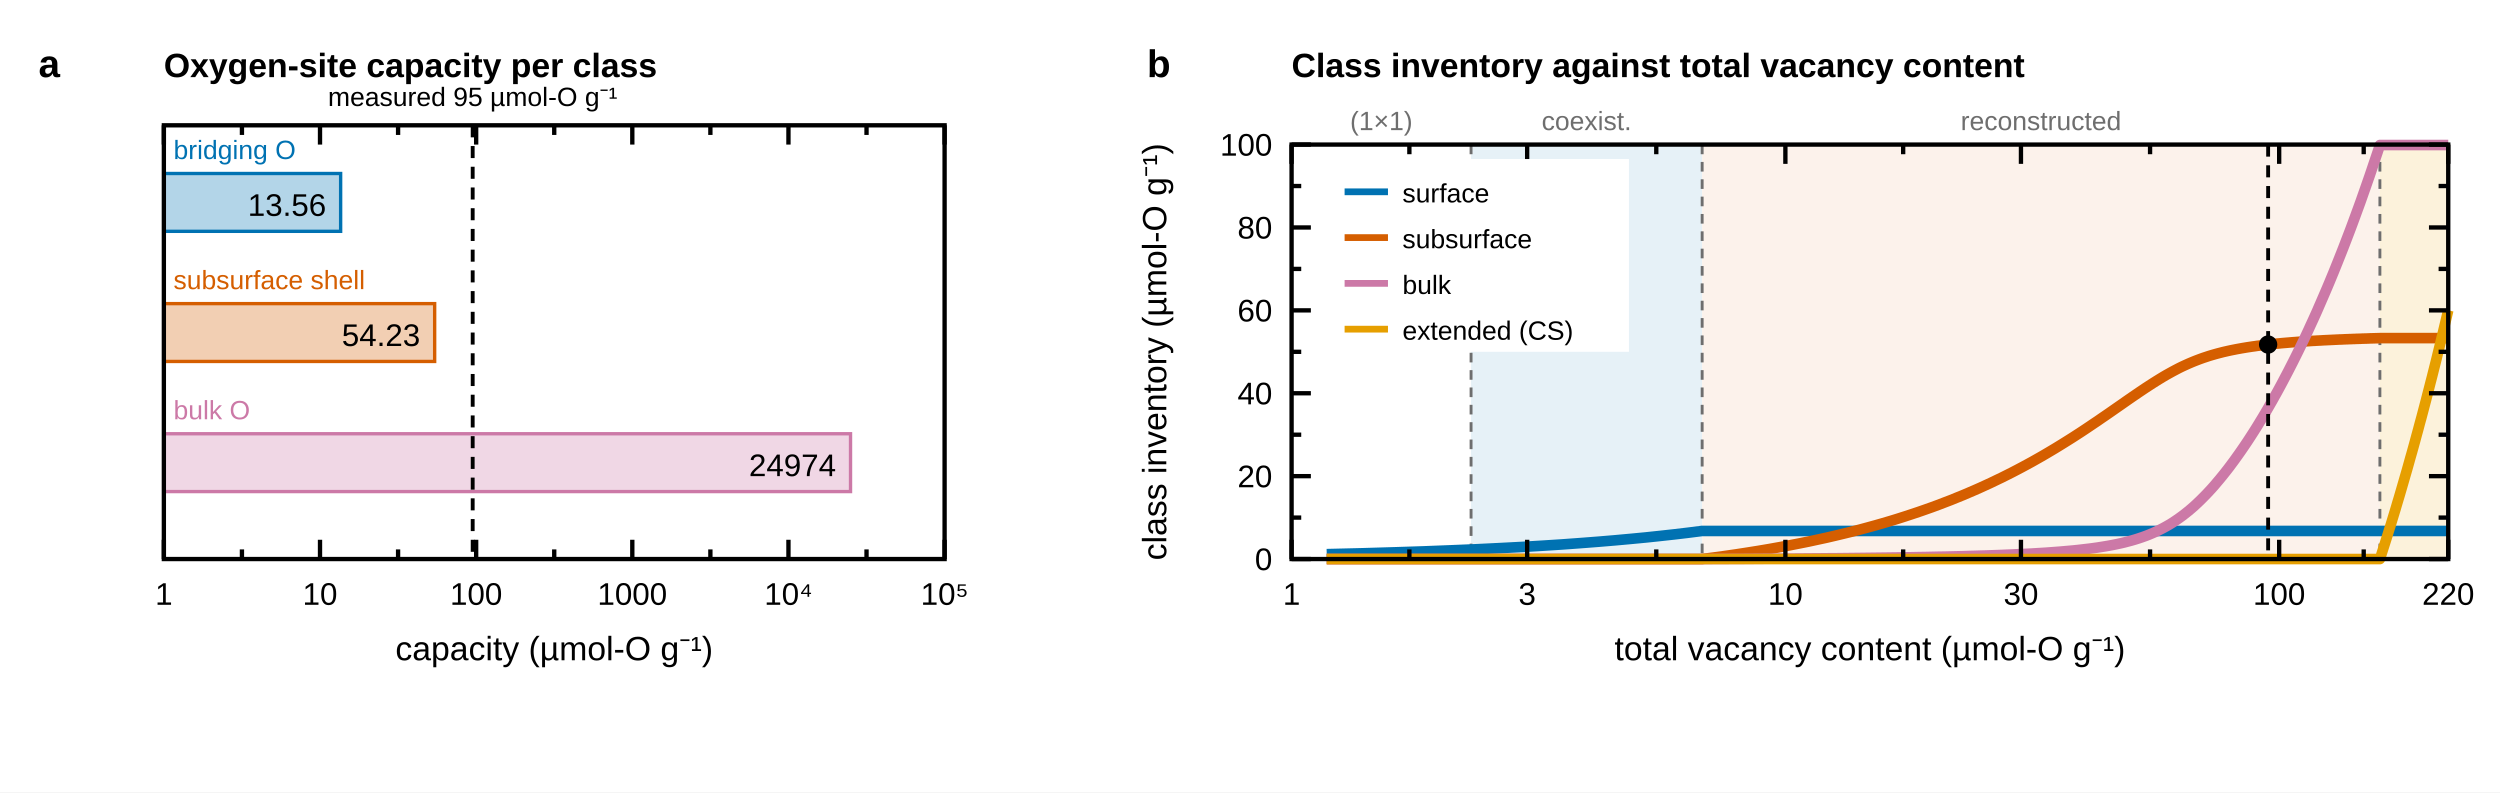
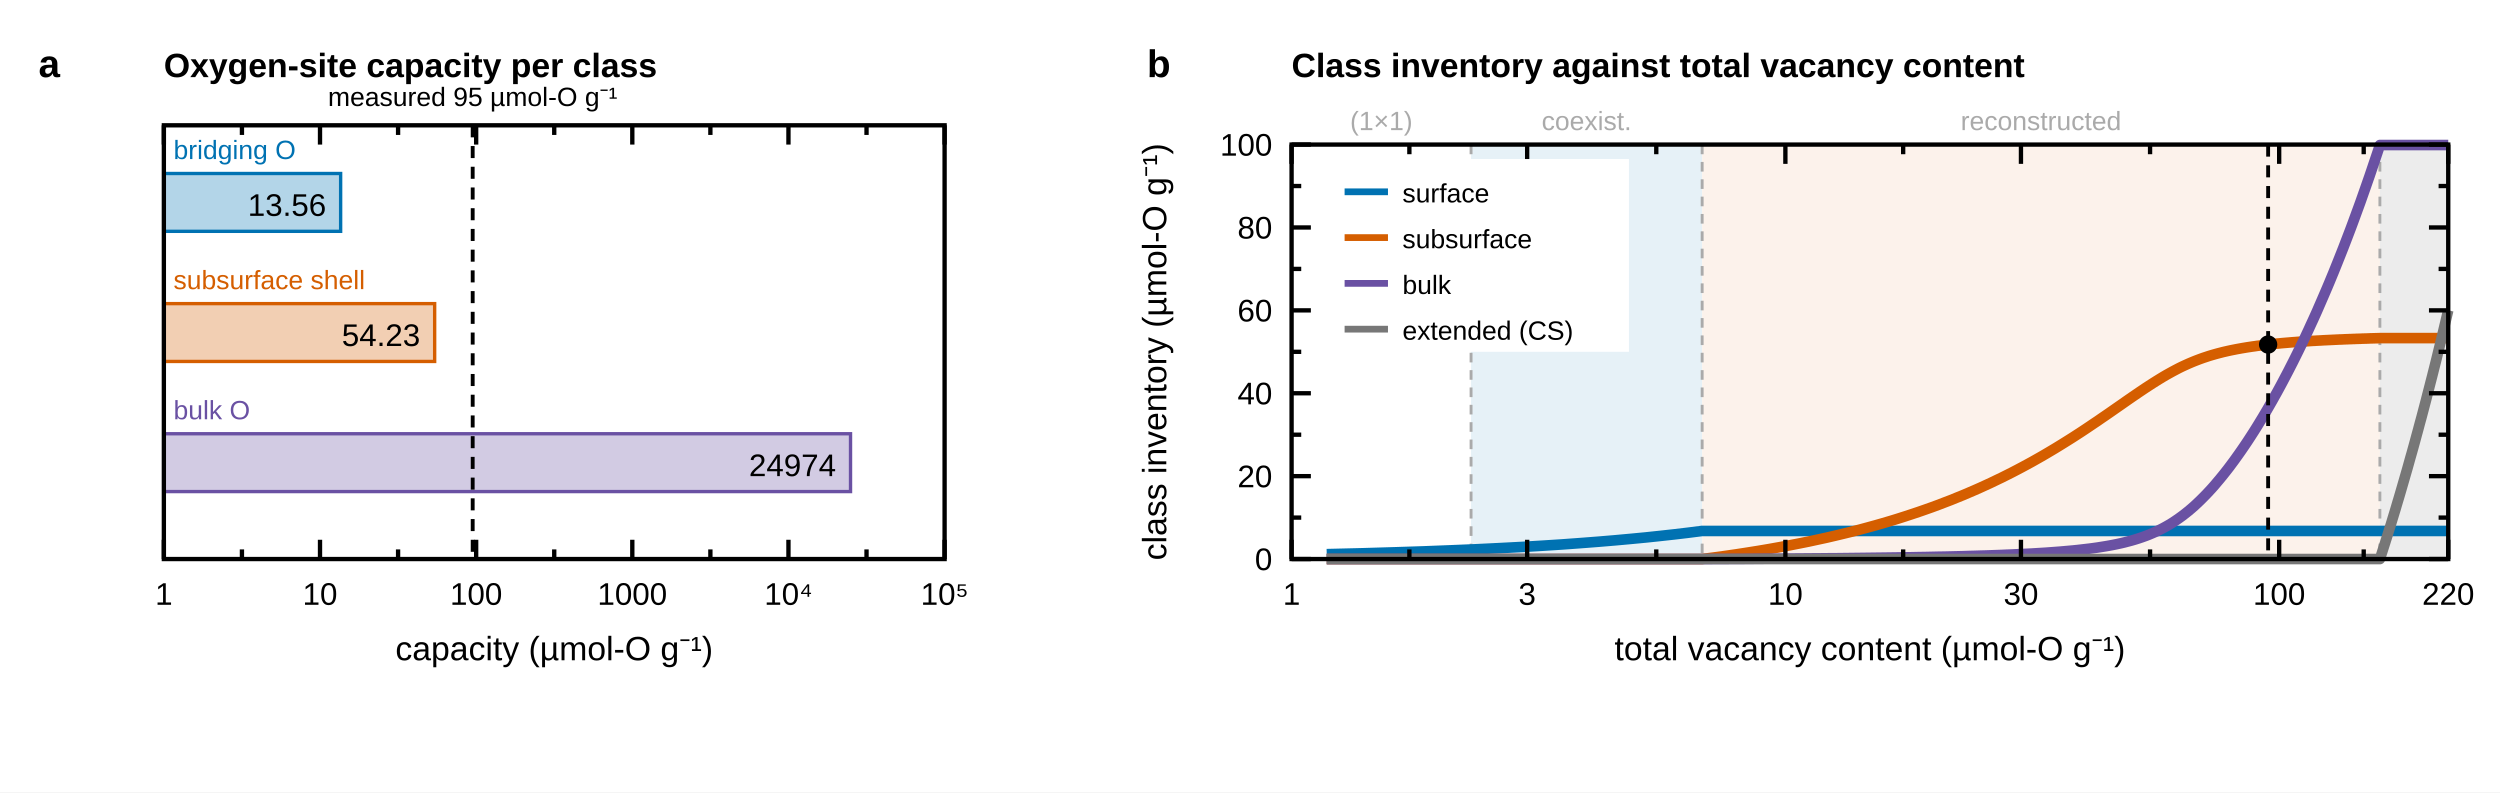
- <svg xmlns="http://www.w3.org/2000/svg" width="183mm" height="58mm" viewBox="0 0 518.74 164.41" data-width-mm="183" data-height-mm="58">
+ <svg xmlns="http://www.w3.org/2000/svg" width="183mm" height="58mm" viewBox="0 0 518.74 164.41" data-width-mm="183" data-height-mm="58" data-kind="plate">
  <rect x="0" y="0" width="518.74" height="164.41" fill="#FFFFFF" />
  <text x="8" y="16" font-family="Arial, Helvetica, sans-serif" font-size="8" font-weight="bold" fill="#000000">a</text>
  <text x="34" y="16" font-family="Arial, Helvetica, sans-serif" font-size="7" font-weight="bold" fill="#000000">Oxygen-site capacity per class</text>
  <rect x="34" y="36" width="36.68" height="12" fill="#b3d5e8" stroke="#0072B2" stroke-width="0.7" />
  <text x="36" y="33" font-family="Arial, Helvetica, sans-serif" font-size="5.5" fill="#0072B2">bridging O</text>
  <text x="67.68" y="44.8" font-family="Arial, Helvetica, sans-serif" font-size="6.5" text-anchor="end" fill="#000000">13.56</text>
  <rect x="34" y="63" width="56.19" height="12" fill="#f2cfb3" stroke="#D55E00" stroke-width="0.7" />
  <text x="36" y="60" font-family="Arial, Helvetica, sans-serif" font-size="5.5" fill="#D55E00">subsurface shell</text>
  <text x="87.19" y="71.8" font-family="Arial, Helvetica, sans-serif" font-size="6.5" text-anchor="end" fill="#000000">54.23</text>
-   <rect x="34" y="90" width="142.48" height="12" fill="#f0d7e5" stroke="#CC79A7" stroke-width="0.7" />
-   <text x="36" y="87" font-family="Arial, Helvetica, sans-serif" font-size="5.5" fill="#CC79A7">bulk O</text>
+   <rect x="34" y="90" width="142.48" height="12" fill="#d2cbe3" stroke="#6A51A3" stroke-width="0.7" />
+   <text x="36" y="87" font-family="Arial, Helvetica, sans-serif" font-size="5.5" fill="#6A51A3">bulk O</text>
  <text x="173.48" y="98.8" font-family="Arial, Helvetica, sans-serif" font-size="6.5" text-anchor="end" fill="#000000">24974</text>
  <line x1="98.08" y1="26" x2="98.08" y2="116" stroke="#000000" stroke-width="0.8" stroke-dasharray="2.5 1.8" />
  <text x="98.08" y="22" font-family="Arial, Helvetica, sans-serif" font-size="5.5" text-anchor="middle" fill="#000000">measured 95 µmol-O g⁻¹</text>
  <rect x="34" y="26" width="162" height="90" fill="none" stroke="#000000" stroke-width="0.9" />
  <line x1="34" y1="116" x2="34" y2="112" stroke="#000000" stroke-width="0.9" />
  <line x1="34" y1="26" x2="34" y2="30" stroke="#000000" stroke-width="0.9" />
  <text x="34" y="125.5" font-family="Arial, Helvetica, sans-serif" font-size="6.5" text-anchor="middle" fill="#000000">1</text>
  <line x1="66.4" y1="116" x2="66.4" y2="112" stroke="#000000" stroke-width="0.9" />
  <line x1="66.4" y1="26" x2="66.4" y2="30" stroke="#000000" stroke-width="0.9" />
  <text x="66.4" y="125.5" font-family="Arial, Helvetica, sans-serif" font-size="6.5" text-anchor="middle" fill="#000000">10</text>
  <line x1="98.8" y1="116" x2="98.8" y2="112" stroke="#000000" stroke-width="0.9" />
  <line x1="98.8" y1="26" x2="98.8" y2="30" stroke="#000000" stroke-width="0.9" />
  <text x="98.8" y="125.5" font-family="Arial, Helvetica, sans-serif" font-size="6.5" text-anchor="middle" fill="#000000">100</text>
  <line x1="131.2" y1="116" x2="131.2" y2="112" stroke="#000000" stroke-width="0.9" />
  <line x1="131.2" y1="26" x2="131.2" y2="30" stroke="#000000" stroke-width="0.9" />
  <text x="131.2" y="125.5" font-family="Arial, Helvetica, sans-serif" font-size="6.5" text-anchor="middle" fill="#000000">1000</text>
  <line x1="163.6" y1="116" x2="163.6" y2="112" stroke="#000000" stroke-width="0.9" />
  <line x1="163.6" y1="26" x2="163.6" y2="30" stroke="#000000" stroke-width="0.9" />
  <text x="163.6" y="125.5" font-family="Arial, Helvetica, sans-serif" font-size="6.5" text-anchor="middle" fill="#000000">10⁴</text>
  <line x1="196" y1="116" x2="196" y2="112" stroke="#000000" stroke-width="0.9" />
  <line x1="196" y1="26" x2="196" y2="30" stroke="#000000" stroke-width="0.9" />
  <text x="196" y="125.5" font-family="Arial, Helvetica, sans-serif" font-size="6.5" text-anchor="middle" fill="#000000">10⁵</text>
  <line x1="50.2" y1="116" x2="50.2" y2="114" stroke="#000000" stroke-width="0.9" />
  <line x1="50.2" y1="26" x2="50.2" y2="28" stroke="#000000" stroke-width="0.9" />
  <line x1="82.6" y1="116" x2="82.6" y2="114" stroke="#000000" stroke-width="0.9" />
  <line x1="82.6" y1="26" x2="82.6" y2="28" stroke="#000000" stroke-width="0.9" />
  <line x1="115" y1="116" x2="115" y2="114" stroke="#000000" stroke-width="0.9" />
  <line x1="115" y1="26" x2="115" y2="28" stroke="#000000" stroke-width="0.9" />
  <line x1="147.4" y1="116" x2="147.4" y2="114" stroke="#000000" stroke-width="0.9" />
  <line x1="147.4" y1="26" x2="147.4" y2="28" stroke="#000000" stroke-width="0.9" />
  <line x1="179.8" y1="116" x2="179.8" y2="114" stroke="#000000" stroke-width="0.9" />
  <line x1="179.8" y1="26" x2="179.8" y2="28" stroke="#000000" stroke-width="0.9" />
  <text x="115" y="137" font-family="Arial, Helvetica, sans-serif" font-size="7" text-anchor="middle" fill="#000000">capacity (µmol-O g⁻¹)</text>
  <text x="238" y="16" font-family="Arial, Helvetica, sans-serif" font-size="8" font-weight="bold" fill="#000000">b</text>
  <text x="268" y="16" font-family="Arial, Helvetica, sans-serif" font-size="7" font-weight="bold" fill="#000000">Class inventory against total vacancy content</text>
  <rect x="268" y="30" width="37.24" height="86" fill="#FFFFFF" />
  <rect x="305.24" y="30" width="47.95" height="86" fill="#e6f1f7" />
  <rect x="353.19" y="30" width="140.64" height="86" fill="#fcf2eb" />
-   <rect x="493.82" y="30" width="14.18" height="86" fill="#fcf2db" />
-   <text x="286.62" y="27" font-family="Arial, Helvetica, sans-serif" font-size="5.5" text-anchor="middle" fill="#6E6E6E">(1×1)</text>
-   <text x="329.21" y="27" font-family="Arial, Helvetica, sans-serif" font-size="5.5" text-anchor="middle" fill="#6E6E6E">coexist.</text>
-   <text x="423.5" y="27" font-family="Arial, Helvetica, sans-serif" font-size="5.5" text-anchor="middle" fill="#6E6E6E">reconstructed</text>
-   <line x1="305.24" y1="30" x2="305.24" y2="116" stroke="#6E6E6E" stroke-width="0.6" stroke-dasharray="2 1.6" />
-   <line x1="353.19" y1="30" x2="353.19" y2="116" stroke="#6E6E6E" stroke-width="0.6" stroke-dasharray="2 1.6" />
-   <line x1="493.82" y1="30" x2="493.82" y2="116" stroke="#6E6E6E" stroke-width="0.6" stroke-dasharray="2 1.6" />
+   <rect x="493.82" y="30" width="14.18" height="86" fill="#ececec" />
+   <text x="286.62" y="27" font-family="Arial, Helvetica, sans-serif" font-size="5.5" text-anchor="middle" fill="#AAAAAA">(1×1)</text>
+   <text x="329.21" y="27" font-family="Arial, Helvetica, sans-serif" font-size="5.5" text-anchor="middle" fill="#AAAAAA">coexist.</text>
+   <text x="423.5" y="27" font-family="Arial, Helvetica, sans-serif" font-size="5.5" text-anchor="middle" fill="#AAAAAA">reconstructed</text>
+   <line x1="305.24" y1="30" x2="305.24" y2="116" stroke="#AAAAAA" stroke-width="0.6" stroke-dasharray="2 1.6" />
+   <line x1="353.19" y1="30" x2="353.19" y2="116" stroke="#AAAAAA" stroke-width="0.6" stroke-dasharray="2 1.6" />
+   <line x1="493.82" y1="30" x2="493.82" y2="116" stroke="#AAAAAA" stroke-width="0.6" stroke-dasharray="2 1.6" />
  <path class="curve" d="M275.29,114.99L282.68,114.81L289.37,114.61L295.49,114.41L301.13,114.19L305.22,114.02L305.24,114.02L305.26,114.02L306.36,113.97L311.24,113.73L315.8,113.49L320.09,113.23L324.13,112.97L327.96,112.69L331.59,112.41L335.05,112.12L338.35,111.82L341.5,111.52L344.52,111.2L347.42,110.88L350.2,110.55L352.88,110.21L353.16,110.17L353.19,110.17L353.21,110.17L355.46,110.17L357.95,110.17L360.36,110.17L362.69,110.17L364.94,110.17L367.13,110.17L369.25,110.17L371.31,110.17L373.31,110.17L375.26,110.17L377.15,110.17L379,110.17L380.8,110.17L382.55,110.17L384.27,110.17L385.94,110.17L387.57,110.17L389.17,110.17L390.74,110.17L392.26,110.17L393.76,110.17L395.23,110.17L396.66,110.17L398.07,110.17L399.45,110.17L400.81,110.17L402.14,110.17L403.44,110.17L404.73,110.17L405.98,110.17L407.22,110.17L408.44,110.17L409.63,110.17L410.81,110.17L411.97,110.17L413.1,110.17L414.22,110.17L415.33,110.17L416.41,110.17L417.48,110.17L418.54,110.17L419.58,110.17L420.6,110.17L421.61,110.17L422.6,110.17L423.59,110.17L424.55,110.17L425.51,110.17L426.45,110.17L427.38,110.17L428.3,110.17L429.21,110.17L430.1,110.17L430.98,110.17L431.86,110.17L432.72,110.17L433.57,110.17L434.41,110.17L435.25,110.17L436.07,110.17L436.88,110.17L437.69,110.17L438.48,110.17L439.27,110.17L440.05,110.17L440.82,110.17L441.58,110.17L442.33,110.17L443.08,110.17L443.81,110.17L444.54,110.17L445.27,110.17L445.98,110.17L446.69,110.17L447.39,110.17L448.08,110.17L448.77,110.17L449.45,110.17L450.13,110.17L450.8,110.17L451.46,110.17L452.11,110.17L452.76,110.17L453.41,110.17L454.05,110.17L454.68,110.17L455.31,110.17L455.93,110.17L456.54,110.17L457.15,110.17L457.76,110.17L458.36,110.17L458.96,110.17L459.55,110.17L460.13,110.17L460.71,110.17L461.29,110.17L461.86,110.17L462.43,110.17L462.99,110.17L463.55,110.17L464.1,110.17L464.65,110.17L465.2,110.17L465.74,110.17L466.28,110.17L466.81,110.17L467.34,110.17L467.87,110.17L468.39,110.17L468.9,110.17L469.42,110.17L469.93,110.17L470.44,110.17L470.61,110.17L470.63,110.17L470.66,110.17L470.94,110.17L471.44,110.17L471.93,110.17L472.43,110.17L472.92,110.17L473.4,110.17L473.88,110.17L474.36,110.17L474.84,110.17L475.31,110.17L475.78,110.17L476.25,110.17L476.71,110.17L477.17,110.17L477.63,110.17L478.09,110.17L478.54,110.17L478.99,110.17L479.43,110.17L479.88,110.17L480.32,110.17L480.76,110.17L481.19,110.17L481.62,110.17L482.05,110.17L482.48,110.17L482.91,110.17L483.33,110.17L483.75,110.17L484.17,110.17L484.58,110.17L484.99,110.17L485.4,110.17L485.81,110.17L486.22,110.17L486.62,110.17L487.02,110.17L487.42,110.17L487.82,110.17L488.21,110.17L488.6,110.17L488.99,110.17L489.38,110.17L489.77,110.17L490.15,110.17L490.53,110.17L490.91,110.17L491.29,110.17L491.67,110.17L492.04,110.17L492.41,110.17L492.78,110.17L493.15,110.17L493.52,110.17L493.8,110.17L493.82,110.17L493.85,110.17L493.88,110.17L494.24,110.17L494.6,110.17L494.96,110.17L495.32,110.17L495.67,110.17L496.03,110.17L496.38,110.17L496.73,110.17L497.08,110.17L497.42,110.17L497.77,110.17L498.11,110.17L498.45,110.17L498.79,110.17L499.13,110.17L499.47,110.17L499.8,110.17L500.13,110.17L500.47,110.17L500.8,110.17L501.13,110.17L501.45,110.17L501.78,110.17L502.1,110.17L502.43,110.17L502.75,110.17L503.07,110.17L503.39,110.17L503.7,110.17L504.02,110.17L504.33,110.17L504.65,110.17L504.96,110.17L505.27,110.17L505.58,110.17L505.88,110.17L506.19,110.17L506.49,110.17L506.8,110.17L507.1,110.17L507.4,110.17L507.7,110.17L508,110.17" fill="none" stroke="#0072B2" stroke-width="2.2" stroke-linejoin="round" />
  <path class="curve" d="M275.29,116L282.68,116L289.37,116L295.49,116L301.13,116L305.22,116L305.24,116L305.26,116L306.36,116L311.24,116L315.8,116L320.09,116L324.13,116L327.96,116L331.59,116L335.05,116L338.35,116L341.5,116L344.52,116L347.42,116L350.2,116L352.88,116L353.16,116L353.19,116L353.21,115.99L355.46,115.7L357.95,115.36L360.36,115.01L362.69,114.65L364.94,114.29L367.13,113.92L369.25,113.54L371.31,113.16L373.31,112.77L375.26,112.38L377.15,111.97L379,111.57L380.8,111.15L382.55,110.73L384.27,110.31L385.94,109.88L387.57,109.44L389.17,109L390.74,108.55L392.26,108.1L393.76,107.64L395.23,107.17L396.66,106.7L398.07,106.23L399.45,105.75L400.81,105.27L402.14,104.78L403.44,104.28L404.73,103.79L405.98,103.28L407.22,102.78L408.44,102.26L409.63,101.75L410.81,101.23L411.97,100.7L413.1,100.18L414.22,99.64L415.33,99.11L416.41,98.57L417.48,98.03L418.54,97.48L419.58,96.93L420.6,96.38L421.61,95.83L422.6,95.27L423.59,94.71L424.55,94.15L425.51,93.58L426.45,93.02L427.38,92.45L428.3,91.88L429.21,91.31L430.1,90.75L430.98,90.18L431.86,89.61L432.72,89.04L433.57,88.47L434.41,87.9L435.25,87.34L436.07,86.77L436.88,86.22L437.69,85.66L438.48,85.11L439.27,84.56L440.05,84.02L440.82,83.48L441.58,82.95L442.33,82.43L443.08,81.92L443.81,81.42L444.54,80.93L445.27,80.44L445.98,79.98L446.69,79.52L447.39,79.08L448.08,78.65L448.77,78.23L449.45,77.83L450.13,77.45L450.8,77.08L451.46,76.73L452.11,76.39L452.76,76.07L453.41,75.77L454.05,75.48L454.68,75.21L455.31,74.95L455.93,74.71L456.54,74.48L457.15,74.26L457.76,74.06L458.36,73.86L458.96,73.68L459.55,73.51L460.13,73.35L460.71,73.2L461.29,73.05L461.86,72.92L462.43,72.79L462.99,72.67L463.55,72.56L464.1,72.45L464.65,72.35L465.2,72.25L465.74,72.16L466.28,72.07L466.81,71.99L467.34,71.91L467.87,71.84L468.39,71.76L468.9,71.7L469.42,71.63L469.93,71.57L470.44,71.51L470.61,71.49L470.63,71.49L470.66,71.49L470.94,71.46L471.44,71.4L471.93,71.35L472.43,71.3L472.92,71.26L473.4,71.21L473.88,71.17L474.36,71.13L474.84,71.09L475.31,71.05L475.78,71.01L476.25,70.98L476.71,70.94L477.17,70.91L477.63,70.88L478.09,70.85L478.54,70.82L478.99,70.79L479.43,70.76L479.88,70.73L480.32,70.71L480.76,70.68L481.19,70.66L481.62,70.64L482.05,70.61L482.48,70.59L482.91,70.57L483.33,70.55L483.75,70.53L484.17,70.51L484.58,70.49L484.99,70.47L485.4,70.45L485.81,70.44L486.22,70.42L486.62,70.4L487.02,70.39L487.42,70.37L487.82,70.36L488.21,70.34L488.6,70.33L488.99,70.31L489.38,70.3L489.77,70.29L490.15,70.27L490.53,70.26L490.91,70.25L491.29,70.24L491.67,70.22L492.04,70.21L492.41,70.2L492.78,70.19L493.15,70.18L493.52,70.17L493.8,70.16L493.82,70.16L493.85,70.16L493.88,70.16L494.24,70.16L494.6,70.16L494.96,70.16L495.32,70.16L495.67,70.16L496.03,70.16L496.38,70.16L496.73,70.16L497.08,70.16L497.42,70.16L497.77,70.16L498.11,70.16L498.45,70.16L498.79,70.16L499.13,70.16L499.47,70.16L499.8,70.16L500.13,70.16L500.47,70.16L500.8,70.16L501.13,70.16L501.45,70.16L501.78,70.16L502.1,70.16L502.43,70.16L502.75,70.16L503.07,70.16L503.39,70.16L503.7,70.16L504.02,70.16L504.33,70.16L504.65,70.16L504.96,70.16L505.27,70.16L505.58,70.16L505.88,70.16L506.19,70.16L506.49,70.16L506.8,70.16L507.1,70.16L507.4,70.16L507.7,70.16L508,70.16" fill="none" stroke="#D55E00" stroke-width="2.2" stroke-linejoin="round" />
-   <path class="curve" d="M275.29,116L282.68,116L289.37,116L295.49,116L301.13,116L305.22,116L305.24,116L305.26,116L306.36,116L311.24,116L315.8,116L320.09,116L324.13,116L327.96,116L331.59,116L335.05,116L338.35,116L341.5,116L344.52,116L347.42,116L350.2,116L352.88,116L353.16,116L353.19,116L353.21,116L355.46,115.99L357.95,115.98L360.36,115.97L362.69,115.96L364.94,115.94L367.13,115.93L369.25,115.92L371.31,115.9L373.31,115.89L375.26,115.87L377.15,115.86L379,115.84L380.8,115.83L382.55,115.81L384.27,115.79L385.94,115.77L387.57,115.75L389.17,115.73L390.74,115.71L392.26,115.69L393.76,115.67L395.23,115.65L396.66,115.63L398.07,115.6L399.45,115.58L400.81,115.55L402.14,115.52L403.44,115.5L404.73,115.47L405.98,115.44L407.22,115.41L408.44,115.37L409.63,115.34L410.81,115.3L411.97,115.27L413.1,115.23L414.22,115.19L415.33,115.15L416.41,115.1L417.48,115.06L418.54,115.01L419.58,114.96L420.6,114.91L421.61,114.86L422.6,114.8L423.59,114.74L424.55,114.68L425.51,114.61L426.45,114.54L427.38,114.47L428.3,114.39L429.21,114.31L430.1,114.23L430.98,114.14L431.86,114.04L432.72,113.94L433.57,113.84L434.41,113.73L435.25,113.61L436.07,113.48L436.88,113.35L437.69,113.21L438.48,113.06L439.27,112.9L440.05,112.73L440.82,112.55L441.58,112.35L442.33,112.15L443.08,111.93L443.81,111.7L444.54,111.45L445.27,111.19L445.98,110.91L446.69,110.61L447.39,110.3L448.08,109.96L448.77,109.61L449.45,109.24L450.13,108.85L450.8,108.44L451.46,108L452.11,107.55L452.76,107.08L453.41,106.58L454.05,106.07L454.68,105.54L455.31,104.99L455.93,104.41L456.54,103.83L457.15,103.22L457.76,102.6L458.36,101.96L458.96,101.31L459.55,100.64L460.13,99.95L460.71,99.26L461.29,98.55L461.86,97.83L462.43,97.1L462.99,96.35L463.55,95.6L464.1,94.83L464.65,94.06L465.2,93.27L465.74,92.48L466.28,91.68L466.81,90.87L467.34,90.05L467.87,89.22L468.39,88.39L468.9,87.55L469.42,86.7L469.93,85.84L470.44,84.98L470.61,84.68L470.63,84.64L470.66,84.6L470.94,84.11L471.44,83.24L471.93,82.36L472.43,81.47L472.92,80.57L473.4,79.68L473.88,78.77L474.36,77.86L474.84,76.94L475.31,76.02L475.78,75.1L476.25,74.16L476.71,73.23L477.17,72.29L477.63,71.34L478.09,70.39L478.54,69.43L478.99,68.47L479.43,67.5L479.88,66.53L480.32,65.56L480.76,64.58L481.19,63.59L481.62,62.6L482.05,61.61L482.48,60.61L482.91,59.61L483.33,58.61L483.75,57.59L484.17,56.58L484.58,55.56L484.99,54.54L485.4,53.51L485.81,52.48L486.22,51.44L486.62,50.4L487.02,49.36L487.42,48.31L487.82,47.26L488.21,46.21L488.6,45.15L488.99,44.08L489.38,43.02L489.77,41.95L490.15,40.87L490.53,39.79L490.91,38.71L491.29,37.62L491.67,36.53L492.04,35.44L492.41,34.34L492.78,33.24L493.15,32.14L493.52,31.03L493.8,30.16L493.82,30.09L493.85,30.09L493.88,30.09L494.24,30.09L494.6,30.09L494.96,30.09L495.32,30.09L495.67,30.09L496.03,30.09L496.38,30.09L496.73,30.09L497.08,30.09L497.42,30.09L497.77,30.09L498.11,30.09L498.45,30.09L498.79,30.09L499.13,30.09L499.47,30.09L499.8,30.09L500.13,30.09L500.47,30.09L500.8,30.09L501.13,30.09L501.45,30.09L501.78,30.09L502.1,30.09L502.43,30.09L502.75,30.09L503.07,30.09L503.39,30.09L503.7,30.09L504.02,30.09L504.33,30.09L504.65,30.09L504.96,30.09L505.27,30.09L505.58,30.09L505.88,30.09L506.19,30.09L506.49,30.09L506.8,30.09L507.1,30.09L507.4,30.09L507.7,30.09L508,30.09" fill="none" stroke="#CC79A7" stroke-width="2.2" stroke-linejoin="round" />
-   <path class="curve" d="M275.29,116L282.68,116L289.37,116L295.49,116L301.13,116L305.22,116L305.24,116L305.26,116L306.36,116L311.24,116L315.8,116L320.09,116L324.13,116L327.96,116L331.59,116L335.05,116L338.35,116L341.5,116L344.52,116L347.42,116L350.2,116L352.88,116L353.16,116L353.19,116L353.21,116L355.46,116L357.95,116L360.36,116L362.69,116L364.94,116L367.13,116L369.25,116L371.31,116L373.31,116L375.26,116L377.15,116L379,116L380.8,116L382.55,116L384.27,116L385.94,116L387.57,116L389.17,116L390.74,116L392.26,116L393.76,116L395.23,116L396.66,116L398.07,116L399.45,116L400.81,116L402.14,116L403.44,116L404.73,116L405.98,116L407.22,116L408.44,116L409.63,116L410.81,116L411.97,116L413.1,116L414.22,116L415.33,116L416.41,116L417.48,116L418.54,116L419.58,116L420.6,116L421.61,116L422.6,116L423.59,116L424.55,116L425.51,116L426.45,116L427.38,116L428.3,116L429.21,116L430.1,116L430.98,116L431.86,116L432.72,116L433.57,116L434.41,116L435.25,116L436.07,116L436.88,116L437.69,116L438.48,116L439.27,116L440.05,116L440.82,116L441.58,116L442.33,116L443.08,116L443.81,116L444.54,116L445.27,116L445.98,116L446.69,116L447.39,116L448.08,116L448.77,116L449.45,116L450.13,116L450.8,116L451.46,116L452.11,116L452.76,116L453.41,116L454.05,116L454.68,116L455.31,116L455.93,116L456.54,116L457.15,116L457.76,116L458.36,116L458.96,116L459.55,116L460.13,116L460.71,116L461.29,116L461.86,116L462.43,116L462.99,116L463.55,116L464.1,116L464.65,116L465.2,116L465.74,116L466.28,116L466.81,116L467.34,116L467.87,116L468.39,116L468.9,116L469.42,116L469.93,116L470.44,116L470.61,116L470.63,116L470.66,116L470.94,116L471.44,116L471.93,116L472.43,116L472.92,116L473.4,116L473.88,116L474.36,116L474.84,116L475.31,116L475.78,116L476.25,116L476.71,116L477.17,116L477.63,116L478.09,116L478.54,116L478.99,116L479.43,116L479.88,116L480.32,116L480.76,116L481.19,116L481.62,116L482.05,116L482.48,116L482.91,116L483.33,116L483.75,116L484.17,116L484.58,116L484.99,116L485.4,116L485.81,116L486.22,116L486.62,116L487.02,116L487.42,116L487.82,116L488.21,116L488.6,116L488.99,116L489.38,116L489.77,116L490.15,116L490.53,116L490.91,116L491.29,116L491.67,116L492.04,116L492.41,116L492.78,116L493.15,116L493.52,116L493.8,116L493.82,116L493.85,115.93L493.88,115.82L494.24,114.7L494.6,113.57L494.96,112.44L495.32,111.3L495.67,110.16L496.03,109.02L496.38,107.87L496.73,106.72L497.08,105.57L497.42,104.41L497.77,103.25L498.11,102.09L498.45,100.92L498.79,99.75L499.13,98.57L499.47,97.4L499.8,96.22L500.13,95.03L500.47,93.85L500.8,92.66L501.13,91.46L501.45,90.27L501.78,89.07L502.1,87.86L502.43,86.66L502.75,85.45L503.07,84.23L503.39,83.02L503.7,81.8L504.02,80.57L504.33,79.35L504.65,78.12L504.96,76.88L505.27,75.65L505.58,74.41L505.88,73.17L506.19,71.92L506.49,70.67L506.8,69.42L507.1,68.16L507.4,66.91L507.7,65.64L508,64.38" fill="none" stroke="#E69F00" stroke-width="2.2" stroke-linejoin="round" />
+   <path class="curve" d="M275.29,116L282.68,116L289.37,116L295.49,116L301.13,116L305.22,116L305.24,116L305.26,116L306.36,116L311.24,116L315.8,116L320.09,116L324.13,116L327.96,116L331.59,116L335.05,116L338.35,116L341.5,116L344.52,116L347.42,116L350.2,116L352.88,116L353.16,116L353.19,116L353.21,116L355.46,115.99L357.95,115.98L360.36,115.97L362.69,115.96L364.94,115.94L367.13,115.93L369.25,115.92L371.31,115.9L373.31,115.89L375.26,115.87L377.15,115.86L379,115.84L380.8,115.83L382.55,115.81L384.27,115.79L385.94,115.77L387.57,115.75L389.17,115.73L390.74,115.71L392.26,115.69L393.76,115.67L395.23,115.65L396.66,115.63L398.07,115.6L399.45,115.58L400.81,115.55L402.14,115.52L403.44,115.5L404.73,115.47L405.98,115.44L407.22,115.41L408.44,115.37L409.63,115.34L410.81,115.3L411.97,115.27L413.1,115.23L414.22,115.19L415.33,115.15L416.41,115.1L417.48,115.06L418.54,115.01L419.58,114.96L420.6,114.91L421.61,114.86L422.6,114.8L423.59,114.74L424.55,114.68L425.51,114.61L426.45,114.54L427.38,114.47L428.3,114.39L429.21,114.31L430.1,114.23L430.98,114.14L431.86,114.04L432.72,113.94L433.57,113.84L434.41,113.73L435.25,113.61L436.07,113.48L436.88,113.35L437.69,113.21L438.48,113.06L439.27,112.9L440.05,112.73L440.82,112.55L441.58,112.35L442.33,112.15L443.08,111.93L443.81,111.7L444.54,111.45L445.27,111.19L445.98,110.91L446.69,110.61L447.39,110.3L448.08,109.96L448.77,109.61L449.45,109.24L450.13,108.85L450.8,108.44L451.46,108L452.11,107.55L452.76,107.08L453.41,106.58L454.05,106.07L454.68,105.54L455.31,104.99L455.93,104.41L456.54,103.83L457.15,103.22L457.76,102.6L458.36,101.96L458.96,101.31L459.55,100.64L460.13,99.95L460.71,99.26L461.29,98.55L461.86,97.83L462.43,97.1L462.99,96.35L463.55,95.6L464.1,94.83L464.65,94.06L465.2,93.27L465.74,92.48L466.28,91.68L466.81,90.87L467.34,90.05L467.87,89.22L468.39,88.39L468.9,87.55L469.42,86.7L469.93,85.84L470.44,84.98L470.61,84.68L470.63,84.64L470.66,84.6L470.94,84.11L471.44,83.24L471.93,82.36L472.43,81.47L472.92,80.57L473.4,79.68L473.88,78.77L474.36,77.86L474.84,76.94L475.31,76.02L475.78,75.1L476.25,74.16L476.71,73.23L477.17,72.29L477.63,71.34L478.09,70.39L478.54,69.43L478.99,68.47L479.43,67.5L479.88,66.53L480.32,65.56L480.76,64.58L481.19,63.59L481.62,62.6L482.05,61.61L482.48,60.61L482.91,59.61L483.33,58.61L483.75,57.59L484.17,56.58L484.58,55.56L484.99,54.54L485.4,53.51L485.81,52.48L486.22,51.44L486.62,50.4L487.02,49.36L487.42,48.31L487.82,47.26L488.21,46.21L488.6,45.15L488.99,44.08L489.38,43.02L489.77,41.95L490.15,40.87L490.53,39.79L490.91,38.71L491.29,37.62L491.67,36.53L492.04,35.44L492.41,34.34L492.78,33.24L493.15,32.14L493.52,31.03L493.8,30.16L493.82,30.09L493.85,30.09L493.88,30.09L494.24,30.09L494.6,30.09L494.96,30.09L495.32,30.09L495.67,30.09L496.03,30.09L496.38,30.09L496.73,30.09L497.08,30.09L497.42,30.09L497.77,30.09L498.11,30.09L498.45,30.09L498.79,30.09L499.13,30.09L499.47,30.09L499.8,30.09L500.13,30.09L500.47,30.09L500.8,30.09L501.13,30.09L501.45,30.09L501.78,30.09L502.1,30.09L502.43,30.09L502.75,30.09L503.07,30.09L503.39,30.09L503.7,30.09L504.02,30.09L504.33,30.09L504.65,30.09L504.96,30.09L505.27,30.09L505.58,30.09L505.88,30.09L506.19,30.09L506.49,30.09L506.8,30.09L507.1,30.09L507.4,30.09L507.7,30.09L508,30.09" fill="none" stroke="#6A51A3" stroke-width="2.2" stroke-linejoin="round" />
+   <path class="curve" d="M275.29,116L282.68,116L289.37,116L295.49,116L301.13,116L305.22,116L305.24,116L305.26,116L306.36,116L311.24,116L315.8,116L320.09,116L324.13,116L327.96,116L331.59,116L335.05,116L338.35,116L341.5,116L344.52,116L347.42,116L350.2,116L352.88,116L353.16,116L353.19,116L353.21,116L355.46,116L357.95,116L360.36,116L362.69,116L364.94,116L367.13,116L369.25,116L371.31,116L373.31,116L375.26,116L377.15,116L379,116L380.8,116L382.55,116L384.27,116L385.94,116L387.57,116L389.17,116L390.74,116L392.26,116L393.76,116L395.23,116L396.66,116L398.07,116L399.45,116L400.81,116L402.14,116L403.44,116L404.73,116L405.98,116L407.22,116L408.44,116L409.63,116L410.81,116L411.97,116L413.1,116L414.22,116L415.33,116L416.41,116L417.48,116L418.54,116L419.58,116L420.6,116L421.61,116L422.6,116L423.59,116L424.55,116L425.51,116L426.45,116L427.38,116L428.3,116L429.21,116L430.1,116L430.98,116L431.86,116L432.72,116L433.57,116L434.41,116L435.25,116L436.07,116L436.88,116L437.69,116L438.48,116L439.27,116L440.05,116L440.82,116L441.58,116L442.33,116L443.08,116L443.81,116L444.54,116L445.27,116L445.98,116L446.69,116L447.39,116L448.08,116L448.77,116L449.45,116L450.13,116L450.8,116L451.46,116L452.11,116L452.76,116L453.41,116L454.05,116L454.68,116L455.31,116L455.93,116L456.54,116L457.15,116L457.76,116L458.36,116L458.96,116L459.55,116L460.13,116L460.71,116L461.29,116L461.86,116L462.43,116L462.99,116L463.55,116L464.1,116L464.65,116L465.2,116L465.74,116L466.28,116L466.81,116L467.34,116L467.87,116L468.39,116L468.9,116L469.42,116L469.93,116L470.44,116L470.61,116L470.63,116L470.66,116L470.94,116L471.44,116L471.93,116L472.43,116L472.92,116L473.4,116L473.88,116L474.36,116L474.84,116L475.31,116L475.78,116L476.25,116L476.71,116L477.17,116L477.63,116L478.09,116L478.54,116L478.99,116L479.43,116L479.88,116L480.32,116L480.76,116L481.19,116L481.62,116L482.05,116L482.48,116L482.91,116L483.33,116L483.75,116L484.17,116L484.58,116L484.99,116L485.4,116L485.81,116L486.22,116L486.62,116L487.02,116L487.42,116L487.82,116L488.21,116L488.6,116L488.99,116L489.38,116L489.77,116L490.15,116L490.53,116L490.91,116L491.29,116L491.67,116L492.04,116L492.41,116L492.78,116L493.15,116L493.52,116L493.8,116L493.82,116L493.85,115.93L493.88,115.82L494.24,114.7L494.6,113.57L494.96,112.44L495.32,111.3L495.67,110.16L496.03,109.02L496.38,107.87L496.73,106.72L497.08,105.57L497.42,104.41L497.77,103.25L498.11,102.09L498.45,100.92L498.79,99.75L499.13,98.57L499.47,97.4L499.8,96.22L500.13,95.03L500.47,93.85L500.8,92.66L501.13,91.46L501.45,90.27L501.78,89.07L502.1,87.86L502.43,86.66L502.75,85.45L503.07,84.23L503.39,83.02L503.7,81.8L504.02,80.57L504.33,79.35L504.65,78.12L504.96,76.88L505.27,75.65L505.58,74.41L505.88,73.17L506.19,71.92L506.49,70.67L506.8,69.42L507.1,68.16L507.4,66.91L507.7,65.64L508,64.38" fill="none" stroke="#777777" stroke-width="2.2" stroke-linejoin="round" />
  <line x1="470.63" y1="30" x2="470.63" y2="116" stroke="#000000" stroke-width="0.8" stroke-dasharray="2.5 1.8" />
  <circle cx="470.63" cy="71.49" r="1.9" fill="#000000" />
  <rect x="268" y="30" width="240" height="86" fill="none" stroke="#000000" stroke-width="0.9" />
  <line x1="268" y1="116" x2="268" y2="112" stroke="#000000" stroke-width="0.9" />
  <line x1="268" y1="30" x2="268" y2="34" stroke="#000000" stroke-width="0.9" />
  <text x="268" y="125.5" font-family="Arial, Helvetica, sans-serif" font-size="6.5" text-anchor="middle" fill="#000000">1</text>
  <line x1="316.88" y1="116" x2="316.88" y2="112" stroke="#000000" stroke-width="0.9" />
  <line x1="316.88" y1="30" x2="316.88" y2="34" stroke="#000000" stroke-width="0.9" />
  <text x="316.88" y="125.5" font-family="Arial, Helvetica, sans-serif" font-size="6.5" text-anchor="middle" fill="#000000">3</text>
  <line x1="370.46" y1="116" x2="370.46" y2="112" stroke="#000000" stroke-width="0.9" />
  <line x1="370.46" y1="30" x2="370.46" y2="34" stroke="#000000" stroke-width="0.9" />
  <text x="370.46" y="125.5" font-family="Arial, Helvetica, sans-serif" font-size="6.5" text-anchor="middle" fill="#000000">10</text>
  <line x1="419.34" y1="116" x2="419.34" y2="112" stroke="#000000" stroke-width="0.9" />
  <line x1="419.34" y1="30" x2="419.34" y2="34" stroke="#000000" stroke-width="0.9" />
  <text x="419.34" y="125.5" font-family="Arial, Helvetica, sans-serif" font-size="6.5" text-anchor="middle" fill="#000000">30</text>
  <line x1="472.92" y1="116" x2="472.92" y2="112" stroke="#000000" stroke-width="0.9" />
  <line x1="472.92" y1="30" x2="472.92" y2="34" stroke="#000000" stroke-width="0.9" />
  <text x="472.92" y="125.5" font-family="Arial, Helvetica, sans-serif" font-size="6.5" text-anchor="middle" fill="#000000">100</text>
  <line x1="508" y1="116" x2="508" y2="112" stroke="#000000" stroke-width="0.9" />
  <line x1="508" y1="30" x2="508" y2="34" stroke="#000000" stroke-width="0.9" />
  <text x="508" y="125.5" font-family="Arial, Helvetica, sans-serif" font-size="6.5" text-anchor="middle" fill="#000000">220</text>
  <line x1="292.44" y1="116" x2="292.44" y2="114" stroke="#000000" stroke-width="0.9" />
  <line x1="292.44" y1="30" x2="292.44" y2="32" stroke="#000000" stroke-width="0.9" />
  <line x1="343.67" y1="116" x2="343.67" y2="114" stroke="#000000" stroke-width="0.9" />
  <line x1="343.67" y1="30" x2="343.67" y2="32" stroke="#000000" stroke-width="0.9" />
  <line x1="394.9" y1="116" x2="394.9" y2="114" stroke="#000000" stroke-width="0.9" />
  <line x1="394.9" y1="30" x2="394.9" y2="32" stroke="#000000" stroke-width="0.9" />
  <line x1="446.13" y1="116" x2="446.13" y2="114" stroke="#000000" stroke-width="0.9" />
  <line x1="446.13" y1="30" x2="446.13" y2="32" stroke="#000000" stroke-width="0.9" />
  <line x1="490.46" y1="116" x2="490.46" y2="114" stroke="#000000" stroke-width="0.9" />
  <line x1="490.46" y1="30" x2="490.46" y2="32" stroke="#000000" stroke-width="0.9" />
  <text x="388" y="137" font-family="Arial, Helvetica, sans-serif" font-size="7" text-anchor="middle" fill="#000000">total vacancy content (µmol-O g⁻¹)</text>
  <line x1="268" y1="116" x2="272" y2="116" stroke="#000000" stroke-width="0.9" />
  <line x1="504" y1="116" x2="508" y2="116" stroke="#000000" stroke-width="0.9" />
  <text x="264" y="118.3" font-family="Arial, Helvetica, sans-serif" font-size="6.5" text-anchor="end" fill="#000000">0</text>
  <line x1="268" y1="98.8" x2="272" y2="98.8" stroke="#000000" stroke-width="0.9" />
  <line x1="504" y1="98.8" x2="508" y2="98.8" stroke="#000000" stroke-width="0.9" />
  <text x="264" y="101.1" font-family="Arial, Helvetica, sans-serif" font-size="6.5" text-anchor="end" fill="#000000">20</text>
  <line x1="268" y1="81.6" x2="272" y2="81.6" stroke="#000000" stroke-width="0.9" />
  <line x1="504" y1="81.6" x2="508" y2="81.6" stroke="#000000" stroke-width="0.9" />
  <text x="264" y="83.9" font-family="Arial, Helvetica, sans-serif" font-size="6.5" text-anchor="end" fill="#000000">40</text>
  <line x1="268" y1="64.4" x2="272" y2="64.4" stroke="#000000" stroke-width="0.9" />
  <line x1="504" y1="64.4" x2="508" y2="64.4" stroke="#000000" stroke-width="0.9" />
  <text x="264" y="66.7" font-family="Arial, Helvetica, sans-serif" font-size="6.5" text-anchor="end" fill="#000000">60</text>
  <line x1="268" y1="47.2" x2="272" y2="47.2" stroke="#000000" stroke-width="0.9" />
  <line x1="504" y1="47.2" x2="508" y2="47.2" stroke="#000000" stroke-width="0.9" />
  <text x="264" y="49.5" font-family="Arial, Helvetica, sans-serif" font-size="6.5" text-anchor="end" fill="#000000">80</text>
  <line x1="268" y1="30" x2="272" y2="30" stroke="#000000" stroke-width="0.9" />
  <line x1="504" y1="30" x2="508" y2="30" stroke="#000000" stroke-width="0.9" />
  <text x="264" y="32.3" font-family="Arial, Helvetica, sans-serif" font-size="6.5" text-anchor="end" fill="#000000">100</text>
  <line x1="268" y1="38.6" x2="270" y2="38.6" stroke="#000000" stroke-width="0.9" />
  <line x1="506" y1="38.6" x2="508" y2="38.6" stroke="#000000" stroke-width="0.9" />
  <line x1="268" y1="55.8" x2="270" y2="55.8" stroke="#000000" stroke-width="0.9" />
  <line x1="506" y1="55.8" x2="508" y2="55.8" stroke="#000000" stroke-width="0.9" />
  <line x1="268" y1="73" x2="270" y2="73" stroke="#000000" stroke-width="0.9" />
  <line x1="506" y1="73" x2="508" y2="73" stroke="#000000" stroke-width="0.9" />
  <line x1="268" y1="90.2" x2="270" y2="90.2" stroke="#000000" stroke-width="0.9" />
  <line x1="506" y1="90.2" x2="508" y2="90.2" stroke="#000000" stroke-width="0.9" />
  <line x1="268" y1="107.4" x2="270" y2="107.4" stroke="#000000" stroke-width="0.9" />
  <line x1="506" y1="107.4" x2="508" y2="107.4" stroke="#000000" stroke-width="0.9" />
  <text x="242" y="73" font-family="Arial, Helvetica, sans-serif" font-size="7" text-anchor="middle" fill="#000000" transform="rotate(-90 242 73)">class inventory (µmol-O g⁻¹)</text>
  <rect x="276" y="33" width="62" height="40" fill="#FFFFFF" />
  <line x1="279" y1="39.8" x2="288" y2="39.8" stroke="#0072B2" stroke-width="1.4" />
  <text x="291" y="42" font-family="Arial, Helvetica, sans-serif" font-size="5.5" fill="#000000">surface</text>
  <line x1="279" y1="49.3" x2="288" y2="49.3" stroke="#D55E00" stroke-width="1.4" />
  <text x="291" y="51.5" font-family="Arial, Helvetica, sans-serif" font-size="5.5" fill="#000000">subsurface</text>
-   <line x1="279" y1="58.8" x2="288" y2="58.8" stroke="#CC79A7" stroke-width="1.4" />
+   <line x1="279" y1="58.8" x2="288" y2="58.8" stroke="#6A51A3" stroke-width="1.4" />
  <text x="291" y="61" font-family="Arial, Helvetica, sans-serif" font-size="5.5" fill="#000000">bulk</text>
-   <line x1="279" y1="68.3" x2="288" y2="68.3" stroke="#E69F00" stroke-width="1.4" />
+   <line x1="279" y1="68.3" x2="288" y2="68.3" stroke="#777777" stroke-width="1.4" />
  <text x="291" y="70.5" font-family="Arial, Helvetica, sans-serif" font-size="5.5" fill="#000000">extended (CS)</text>
</svg>
